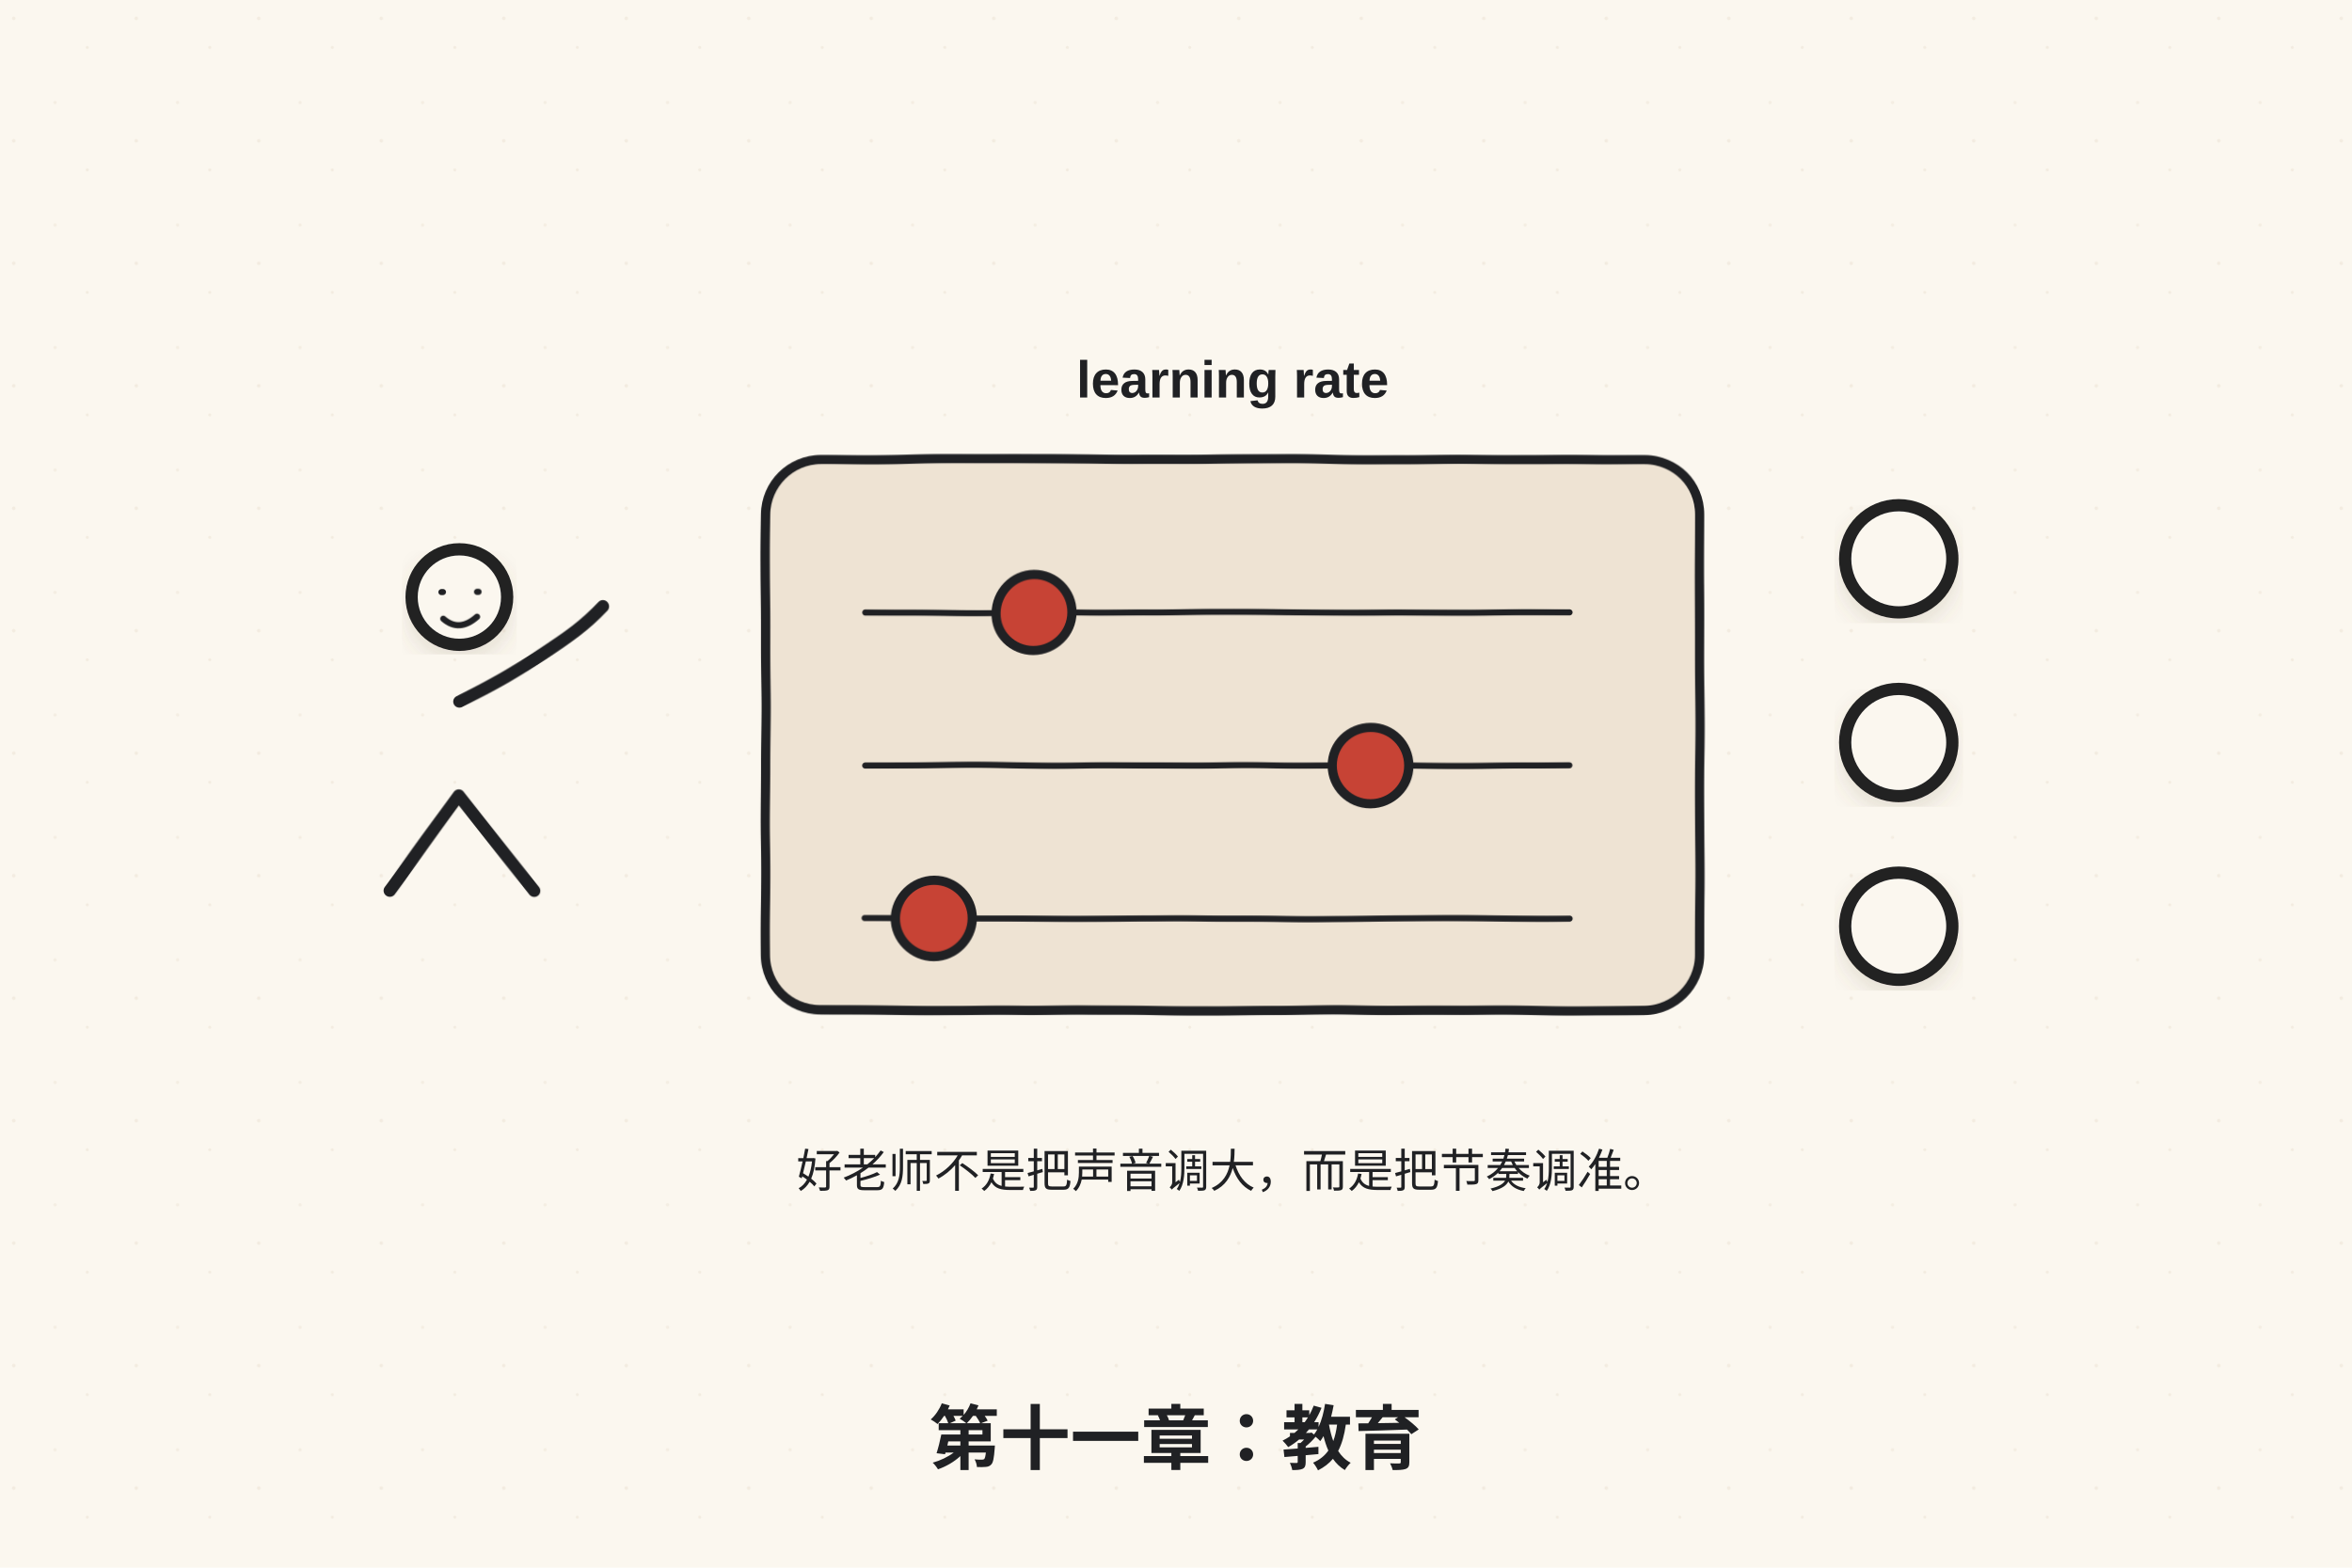
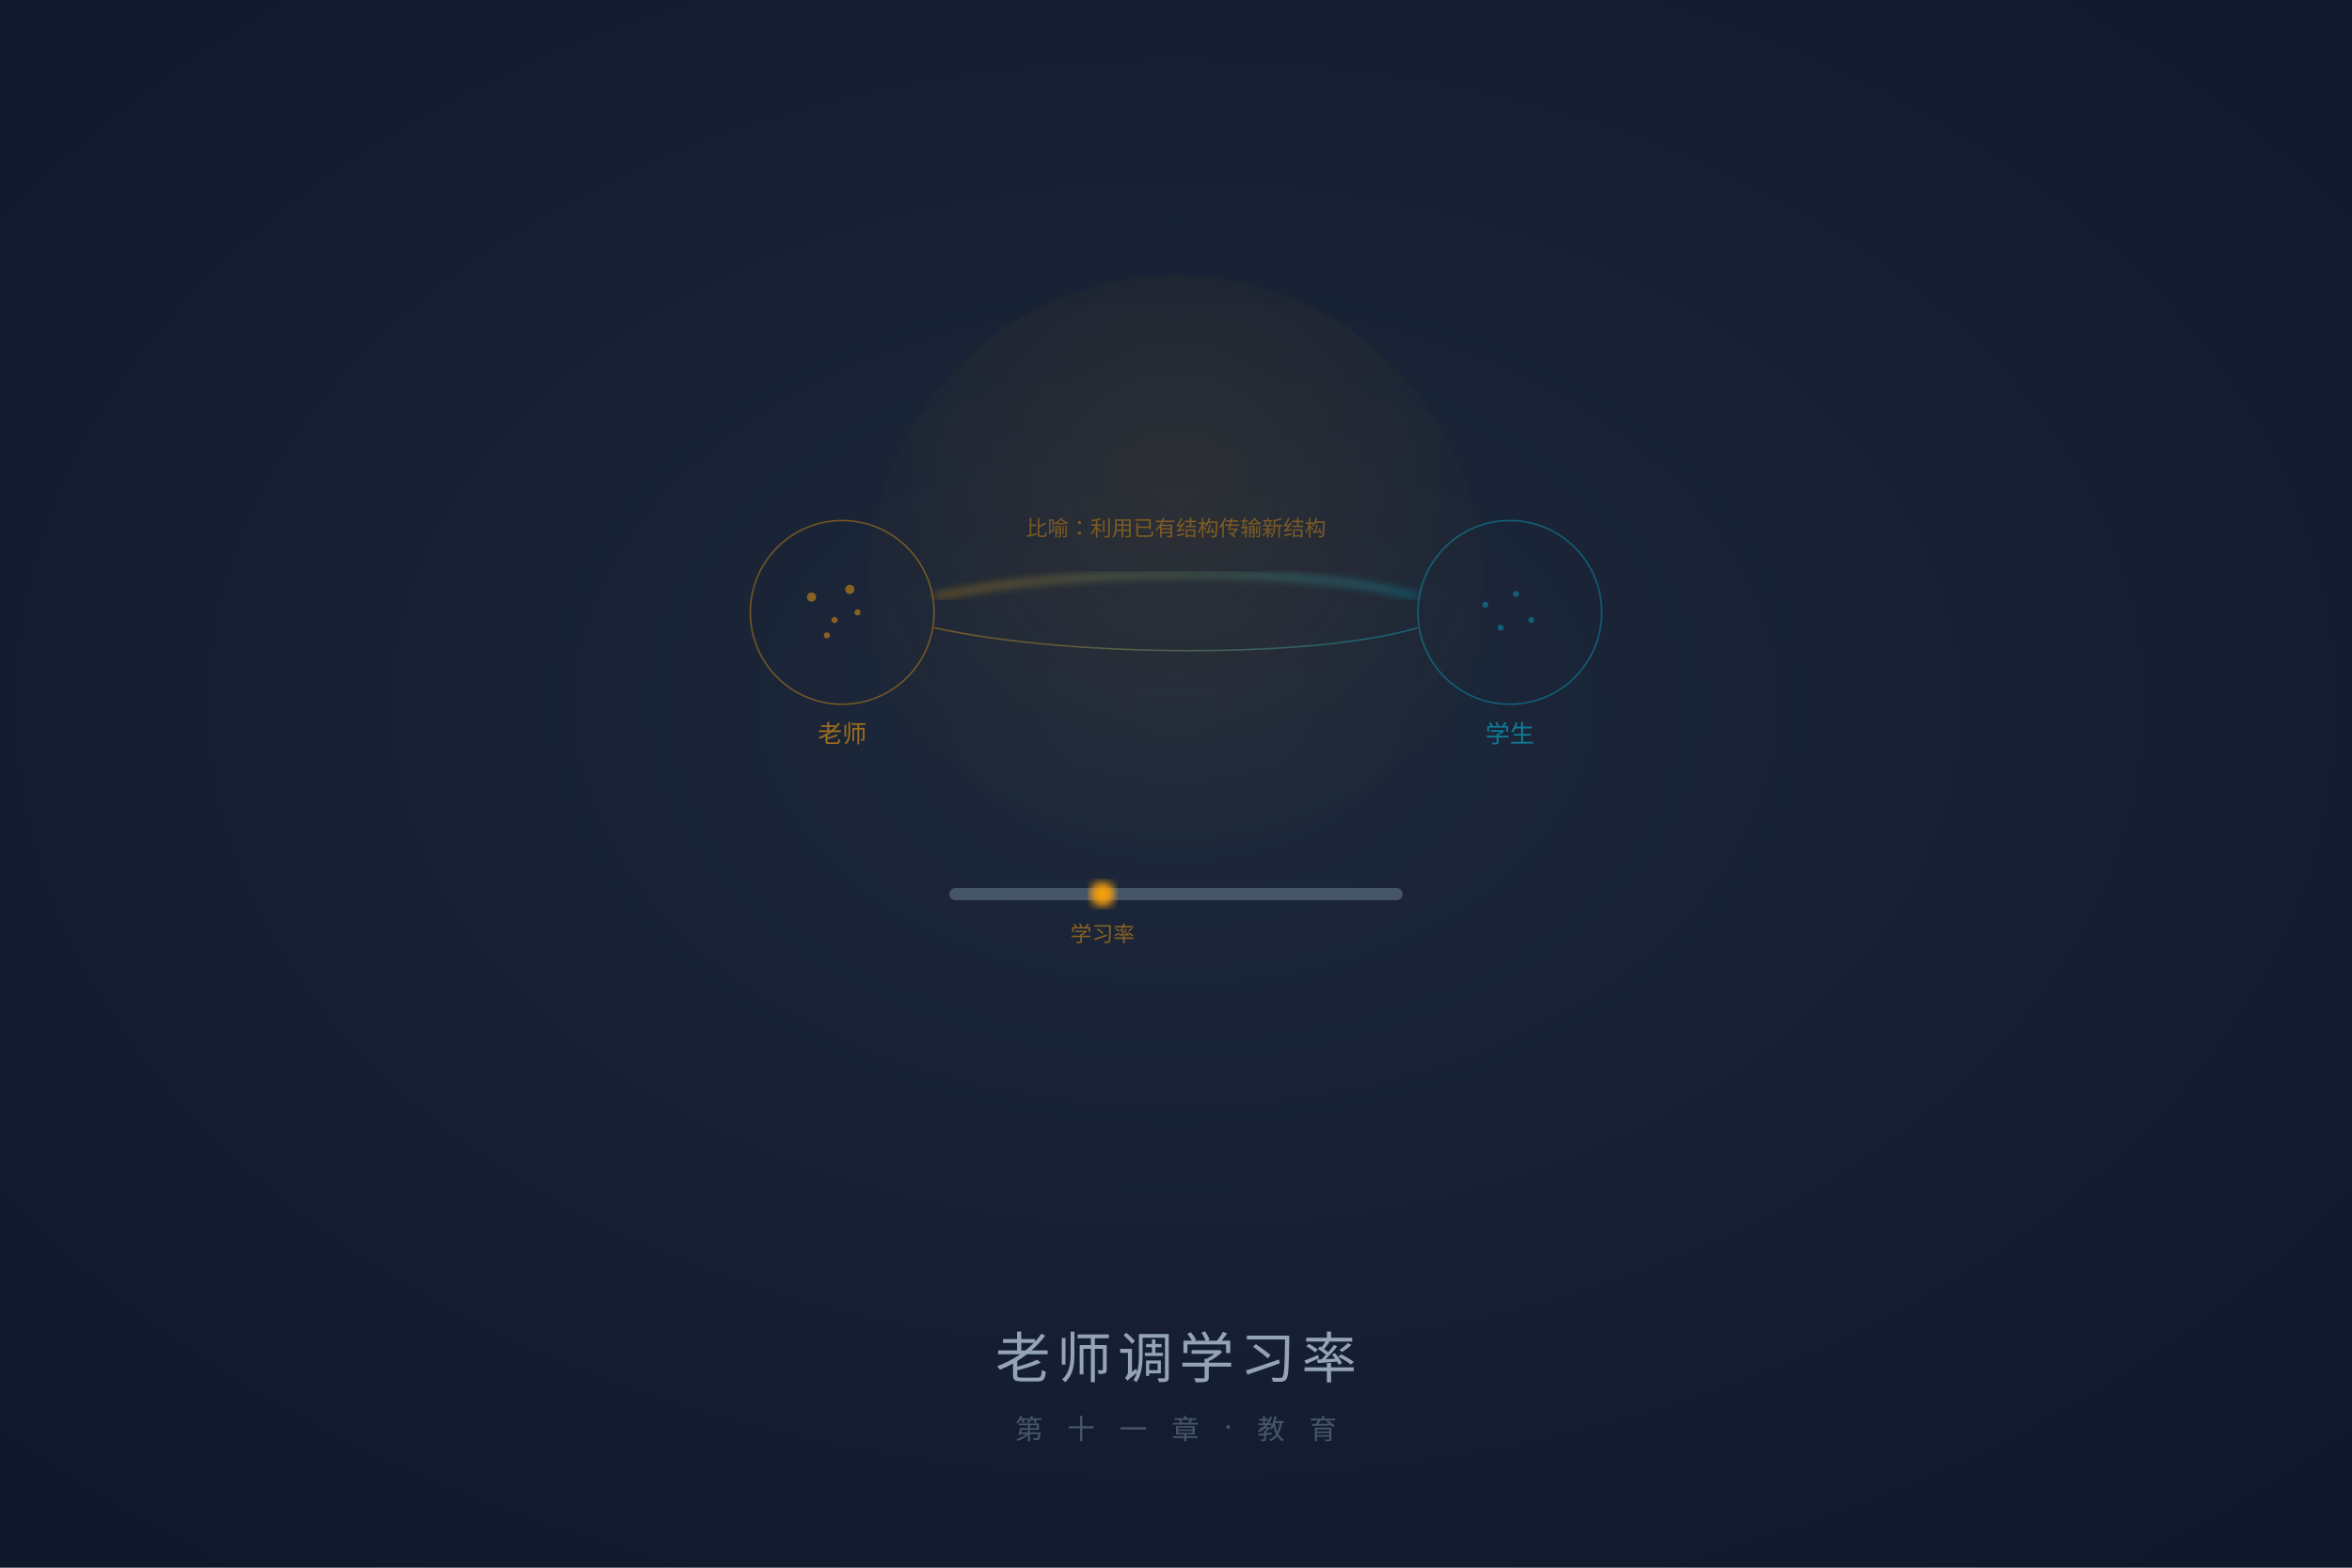
- <svg xmlns="http://www.w3.org/2000/svg" width="1536" height="1024" viewBox="0 0 1536 1024" role="img" aria-labelledby="title desc">
+ <svg xmlns="http://www.w3.org/2000/svg" width="1536" height="1024" viewBox="0 0 1536 1024" role="img" aria-label="老师调学习率">
  <defs>
-     <filter id="wobble">
-       <feTurbulence type="fractalNoise" baseFrequency="0.012" numOctaves="2" seed="7" />
-       <feDisplacementMap in="SourceGraphic" scale="1.8" />
+     <radialGradient id="bg" cx="50%" cy="45%" r="70%">
+       <stop offset="0%" stop-color="#1e293b" />
+       <stop offset="100%" stop-color="#0f172a" />
+     </radialGradient>
+     <radialGradient id="teachGlow" cx="50%" cy="35%" r="60%">
+       <stop offset="0%" stop-color="#f59e0b" stop-opacity="0.08" />
+       <stop offset="100%" stop-color="#f59e0b" stop-opacity="0" />
+     </radialGradient>
+     <linearGradient id="connGrad" x1="0" y1="0" x2="1" y2="0">
+       <stop offset="0%" stop-color="#f59e0b" />
+       <stop offset="100%" stop-color="#06b6d4" />
+     </linearGradient>
+     <filter id="glow">
+       <feGaussianBlur stdDeviation="3" />
    </filter>
-     <filter id="softShadow">
-       <feDropShadow dx="0" dy="7" stdDeviation="7" flood-color="#6b5a44" flood-opacity="0.15" />
-     </filter>
-     <pattern id="paperGrain" width="80" height="80" patternUnits="userSpaceOnUse">
-       <circle cx="9" cy="12" r="1.2" fill="#dccdb8" opacity=".25" />
-       <circle cx="57" cy="31" r="1" fill="#dccdb8" opacity=".25" />
-       <circle cx="36" cy="67" r="1.1" fill="#dccdb8" opacity=".22" />
-     </pattern>
-     <style>.ink{fill:none;stroke:#202124;stroke-width:8;stroke-linecap:round;stroke-linejoin:round;filter:url(#wobble)}.thin{fill:none;stroke:#202124;stroke-width:4;stroke-linecap:round;stroke-linejoin:round;filter:url(#wobble)}.red{fill:none;stroke:#c74335;stroke-width:8;stroke-linecap:round;stroke-linejoin:round;filter:url(#wobble)}.fillPaper{fill:#fbf7ef;stroke:#202124;stroke-width:8;stroke-linecap:round;stroke-linejoin:round;filter:url(#softShadow)}.wash{fill:#eee3d3;stroke:#202124;stroke-width:6;stroke-linecap:round;stroke-linejoin:round;filter:url(#wobble)}.redFill{fill:#c74335;stroke:#202124;stroke-width:6;stroke-linecap:round;stroke-linejoin:round;filter:url(#wobble)}.blueFill{fill:#3e6f8f;stroke:#202124;stroke-width:6;stroke-linecap:round;stroke-linejoin:round;filter:url(#wobble)}.greenFill{fill:#5f7f53;stroke:#202124;stroke-width:6;stroke-linecap:round;stroke-linejoin:round;filter:url(#wobble)}.goldFill{fill:#b88a36;stroke:#202124;stroke-width:6;stroke-linecap:round;stroke-linejoin:round;filter:url(#wobble)}text{font-family:Arial,'Microsoft YaHei',sans-serif;fill:#202124;dominant-baseline:middle}.caption{font-size:30px}.small{font-size:24px}.label{font-size:34px;font-weight:700}.title{font-size:46px;font-weight:700}</style>
  </defs>
-   <rect width="1536" height="1024" fill="#fbf7ef" />
-   <rect width="1536" height="1024" fill="url(#paperGrain)" />
-   <g>
-     <circle class="fillPaper" cx="300" cy="390" r="31.2" />
-     <path class="thin" d="M288.3 386.75 h1 M311.7 386.75 h1 M289.6 404.3 Q300 413.4 311.7 403" />
-     <path class="ink" d="M300 422.5 v97.5" />
-     <path class="ink" d="M300 458.25 C342.25 435.5 371.5 419.25 394.25 396.5" />
-     <path class="ink" d="M300 520 l-45.5 61.75 M300 520 l48.75 61.75" />
-     <rect class="wash" x="500" y="300" width="610" height="360" rx="36" />
-     <path class="thin" d="M565 400 h460 M565 500 h460 M565 600 h460" />
-     <circle class="redFill" cx="675" cy="400" r="25" />
-     <circle class="redFill" cx="895" cy="500" r="25" />
-     <circle class="redFill" cx="610" cy="600" r="25" />
-     <text x="805" y="250" class="label" text-anchor="middle">learning rate</text>
-     <circle class="fillPaper" cx="1240" cy="365" r="35" />
-     <circle class="fillPaper" cx="1240" cy="485" r="35" />
-     <circle class="fillPaper" cx="1240" cy="605" r="35" />
-     <text x="805" y="765" class="caption" text-anchor="middle">好老师不是把声音调大，而是把节奏调准。</text>
+   <rect width="1536" height="1024" fill="url(#bg)" />
+   <circle cx="768" cy="380" r="200" fill="url(#teachGlow)" />
+   <circle cx="550" cy="400" r="60" fill="none" stroke="#f59e0b" stroke-width="1" opacity="0.4" />
+   <g fill="#f59e0b" opacity="0.5">
+     <circle cx="530" cy="390" r="3" />
+     <circle cx="555" cy="385" r="3" />
+     <circle cx="545" cy="405" r="2" />
+     <circle cx="560" cy="400" r="2" />
+     <circle cx="540" cy="415" r="2" />
  </g>
-   <text x="768" y="940" class="title" text-anchor="middle">第十一章：教育</text>
+   <text x="550" y="485" text-anchor="middle" font-family="'Noto Serif SC', 'Songti SC', serif" font-size="16" fill="#f59e0b" opacity="0.6">老师</text>
+   <circle cx="986" cy="400" r="60" fill="none" stroke="#06b6d4" stroke-width="1" opacity="0.4" />
+   <g fill="#06b6d4" opacity="0.4">
+     <circle cx="970" cy="395" r="2" />
+     <circle cx="990" cy="388" r="2" />
+     <circle cx="980" cy="410" r="2" />
+     <circle cx="1000" cy="405" r="2" />
+   </g>
+   <text x="986" y="485" text-anchor="middle" font-family="'Noto Serif SC', 'Songti SC', serif" font-size="16" fill="#06b6d4" opacity="0.6">学生</text>
+   <path d="M610 390 C700 370, 860 370, 926 390" stroke="url(#connGrad)" stroke-width="1.5" fill="none" filter="url(#glow)" />
+   <path d="M610 410 C700 430, 860 430, 926 410" stroke="url(#connGrad)" stroke-width="1" opacity="0.4" fill="none" />
+   <text x="768" y="350" text-anchor="middle" font-family="'Noto Serif SC', 'Songti SC', serif" font-size="14" fill="#f59e0b" opacity="0.4">比喻：利用已有结构传输新结构</text>
+   <rect x="620" y="580" width="296" height="8" rx="4" fill="#475569" />
+   <circle cx="720" cy="584" r="8" fill="#f59e0b" filter="url(#glow)" />
+   <text x="720" y="615" text-anchor="middle" font-family="'Noto Serif SC', 'Songti SC', serif" font-size="14" fill="#f59e0b" opacity="0.5">学习率</text>
+   <text x="768" y="900" text-anchor="middle" font-family="'Noto Serif SC', 'Songti SC', serif" font-size="36" fill="#94a3b8" letter-spacing="4">老师调学习率</text>
+   <text x="768" y="940" text-anchor="middle" font-family="'Noto Serif SC', 'Songti SC', serif" font-size="18" fill="#475569" letter-spacing="6">第 十 一 章 · 教 育</text>
</svg>
